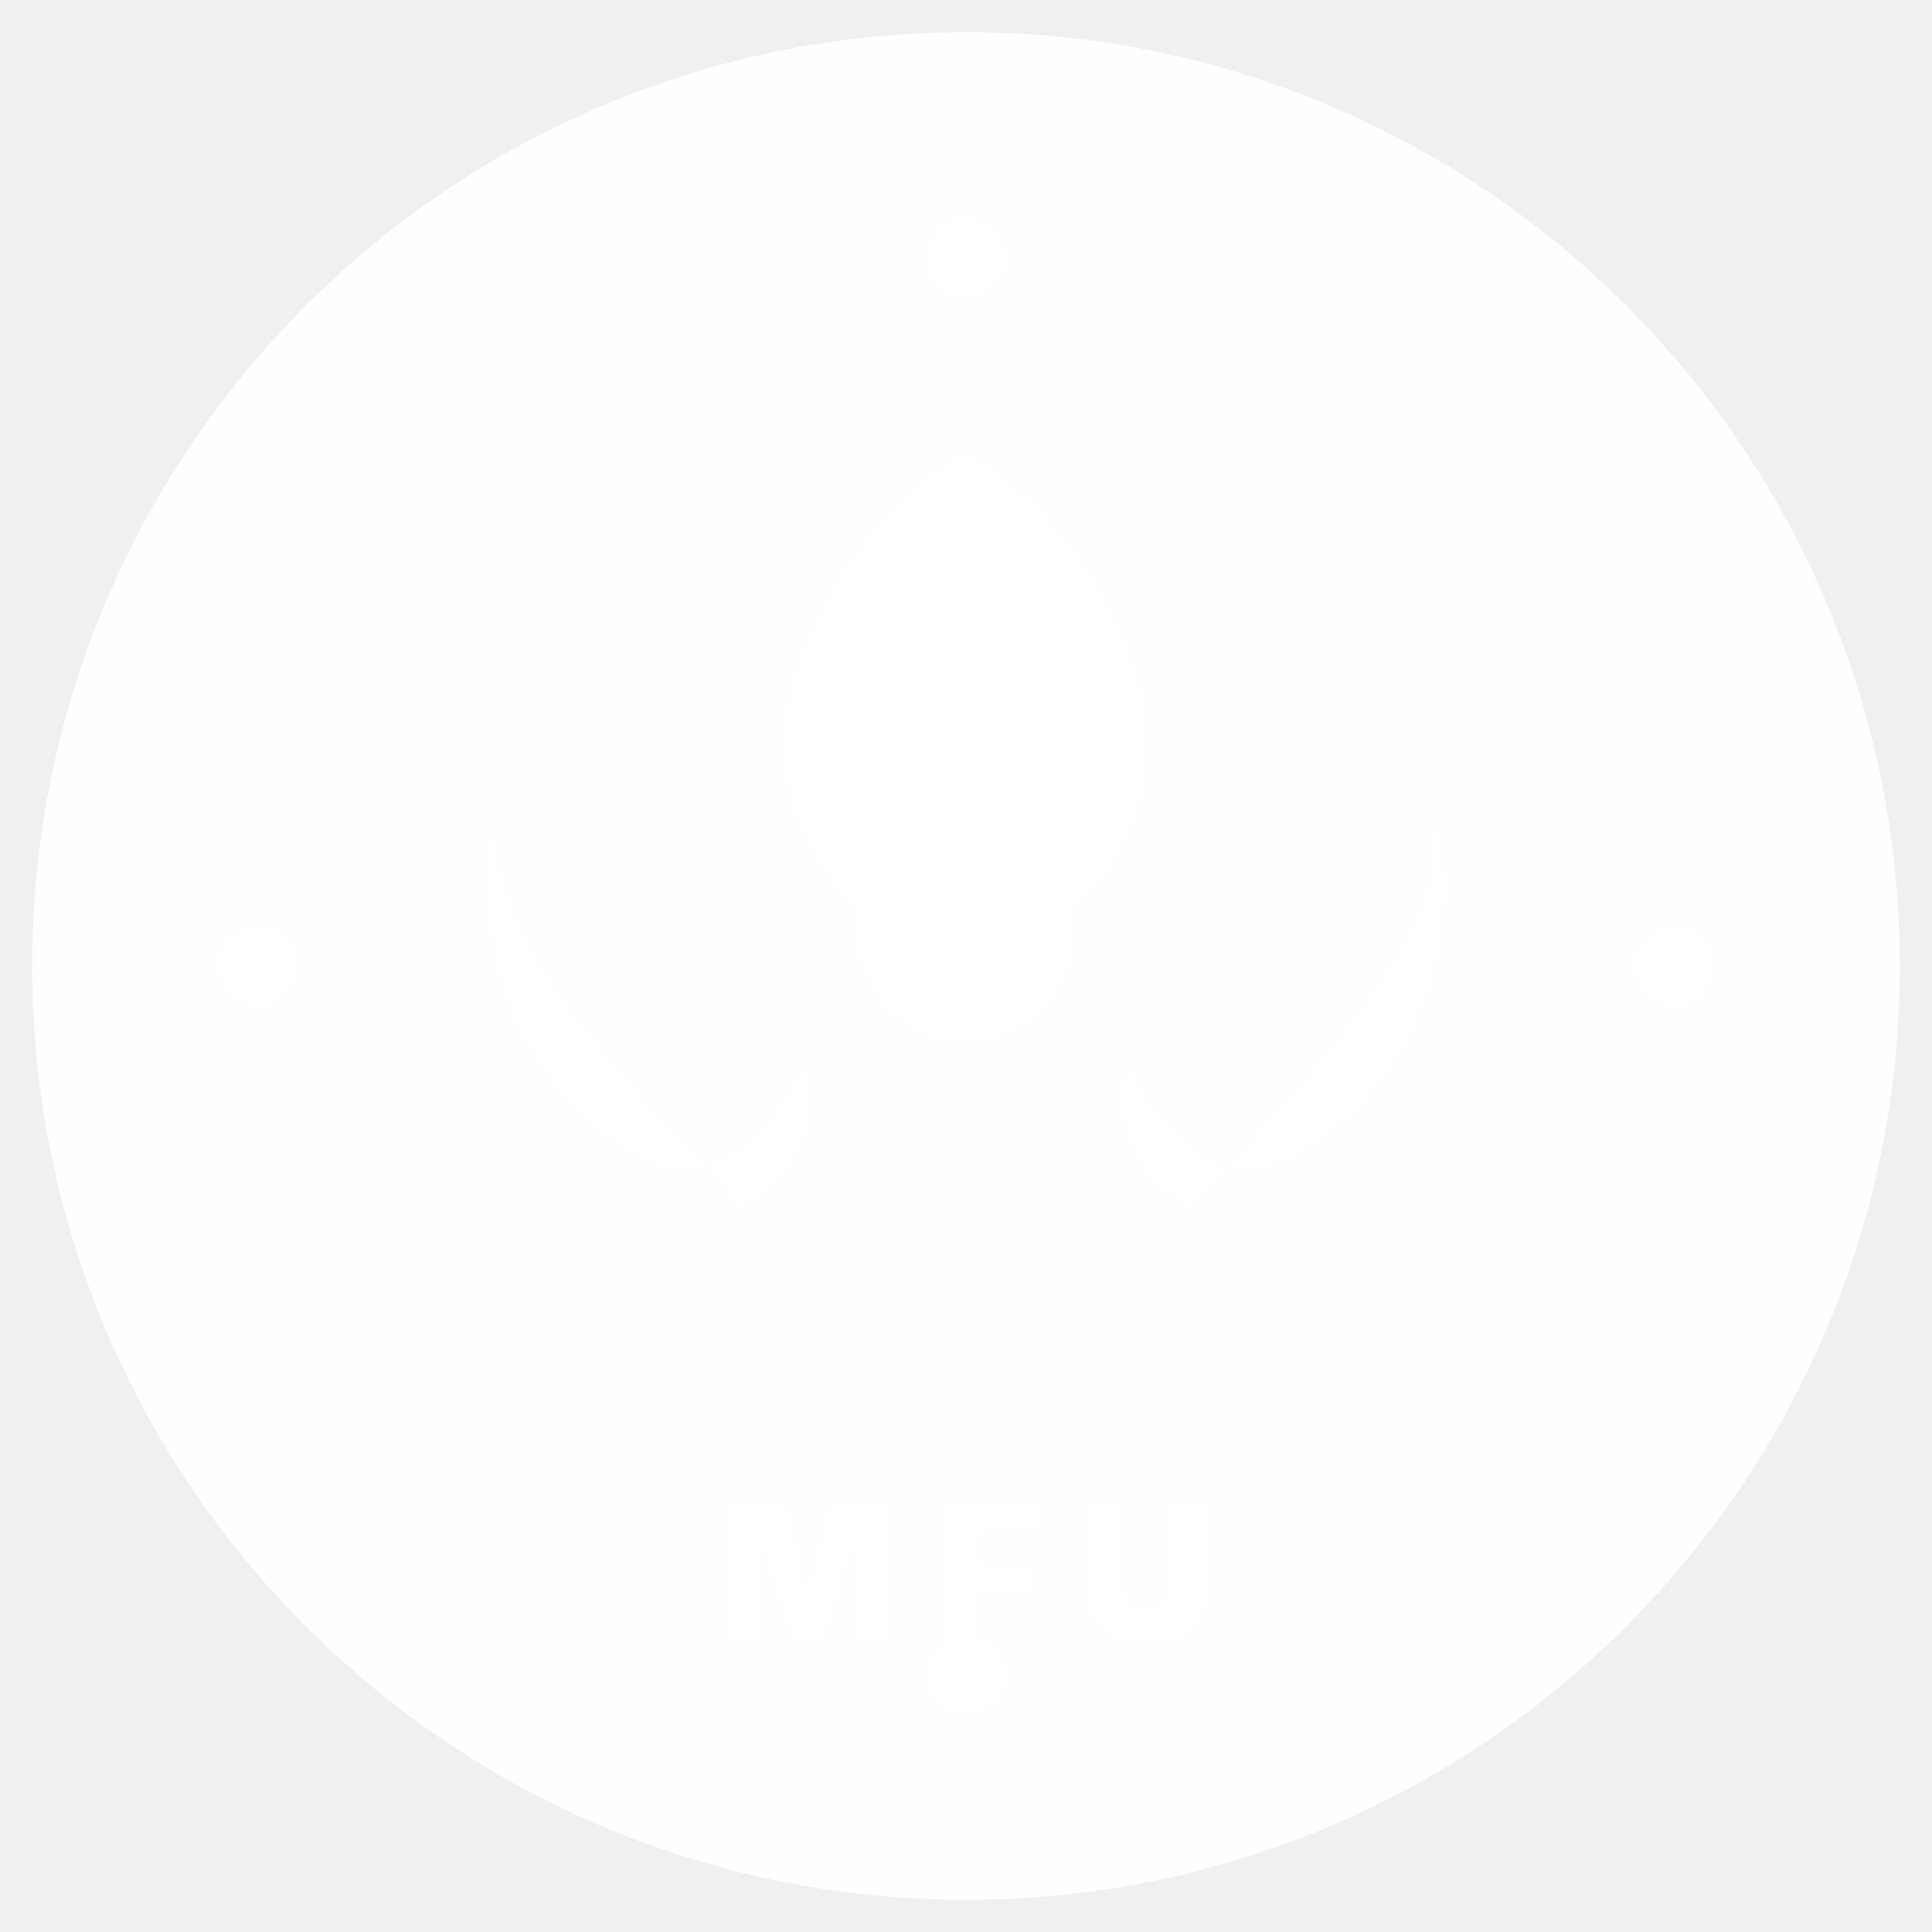
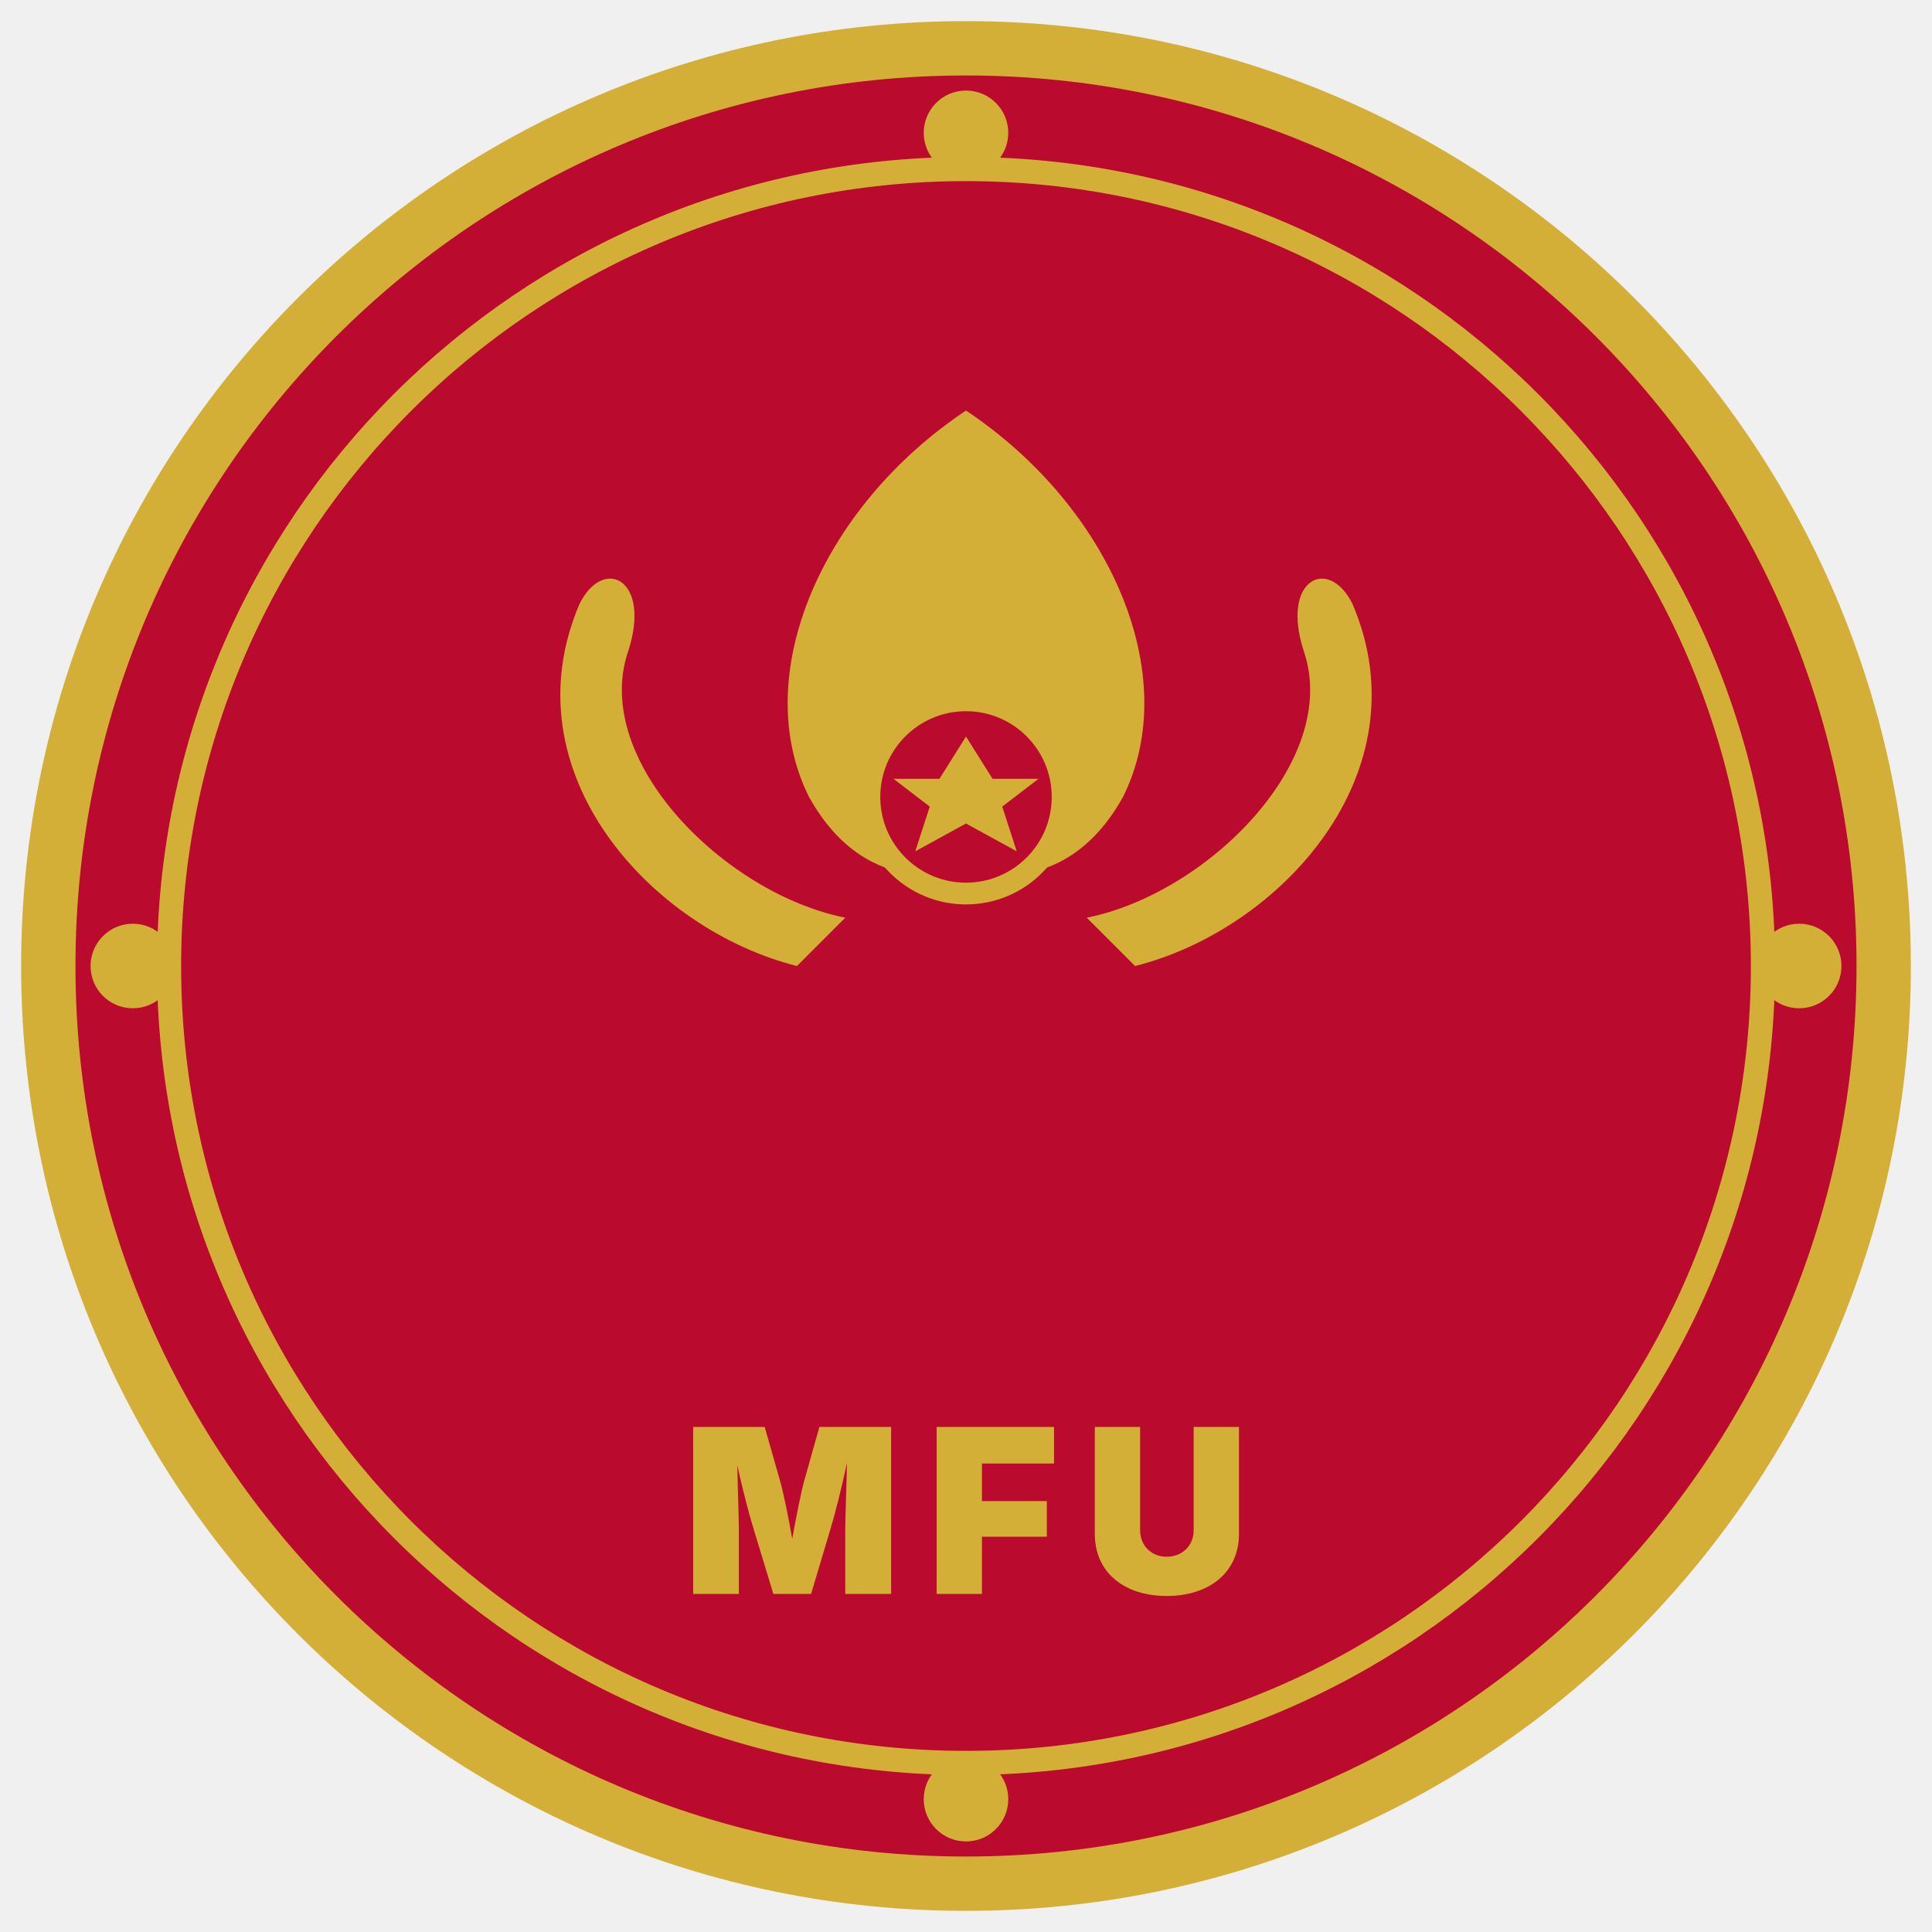
- <svg xmlns="http://www.w3.org/2000/svg" viewBox="0 0 120 120" fill="none">
-   <circle cx="60" cy="60" r="58" fill="white" opacity="0.95" />
-   <circle cx="60" cy="16" r="2.5" fill="white" />
-   <circle cx="60" cy="104" r="2.5" fill="white" />
-   <circle cx="16" cy="60" r="2.5" fill="white" />
-   <circle cx="104" cy="60" r="2.5" fill="white" />
-   <g transform="translate(60,58)">
-     <path d="M0,-30 C8,-25 14,-14 10,-6 C6,2 0,0 0,0 C0,0 -6,2 -10,-6 C-14,-14 -8,-25 0,-30Z" fill="white" opacity="0.9" />
-     <path d="M28.5,-9.3 C32,-1 28,10 20,14 C14,17 10,8 10,8 C10,8 8,14 14,17 C20,10 32,-1 28.5,-9.3Z" fill="white" opacity="0.9" />
-     <path d="M17.6,24.3 C8,26 -2,22 -6,14 C-8,10 -4,6 -4,6 C-4,6 -8,10 -6,14 C-2,22 8,26 17.6,24.3Z" fill="white" opacity="0.9" />
-     <path d="M-17.6,24.3 C-8,26 2,22 6,14 C8,10 4,6 4,6 C4,6 8,10 6,14 C2,22 -8,26 -17.6,24.3Z" fill="white" opacity="0.85" />
-     <path d="M-28.5,-9.3 C-32,-1 -28,10 -20,14 C-14,17 -10,8 -10,8 C-10,8 -8,14 -14,17 C-20,10 -32,-1 -28.5,-9.3Z" fill="white" opacity="0.85" />
-     <circle cx="0" cy="0" r="6" fill="white" stroke="white" stroke-width="1.5" />
-     <polygon points="0,-4 1,-1.5 4,-1.5 1.5,0.5 2.5,4 0,2 -2.5,4 -1.5,0.5 -4,-1.5 -1,-1.5" fill="white" />
+ <svg xmlns="http://www.w3.org/2000/svg" viewBox="0 0 160 160" fill="none">
+   <circle cx="80" cy="80" r="76" fill="#ba0b2f" stroke="#d4af37" stroke-width="4.5" />
+   <circle cx="80" cy="80" r="66" stroke="#d4af37" stroke-width="2" fill="none" />
+   <circle cx="80" cy="11" r="3.5" fill="#d4af37" />
+   <circle cx="80" cy="149" r="3.5" fill="#d4af37" />
+   <circle cx="11" cy="80" r="3.5" fill="#d4af37" />
+   <circle cx="149" cy="80" r="3.5" fill="#d4af37" />
+   <g transform="translate(80,72)">
+     <path d="M0,-38 C12,-30 18,-16 13,-6 C8,3 0,0 0,0 C0,0 -8,3 -13,-6 C-18,-16 -12,-30 0,-38Z" fill="#d4af37" />
+     <circle cx="0" cy="-6" r="8" fill="#ba0b2f" stroke="#d4af37" stroke-width="1.8" />
+     <polygon points="0,-11 2.2,-7.5 6,-7.5 3,-5.2 4.2,-1.5 0,-3.8 -4.2,-1.5 -3,-5.2 -6,-7.5 -2.2,-7.5" fill="#d4af37" />
+     <path d="M-14,8 C-26,5 -38,-8 -32,-22 C-30,-26 -26,-24 -28,-18 C-31,-9 -20,2 -10,4 Z" fill="#d4af37" />
+     <path d="M14,8 C26,5 38,-8 32,-22 C30,-26 26,-24 28,-18 C31,-9 20,2 10,4 Z" fill="#d4af37" />
  </g>
-   <text x="60" y="102" text-anchor="middle" fill="white" font-size="12" font-weight="900" font-family="system-ui,-apple-system,sans-serif" letter-spacing="2">MFU</text>
+   <text x="80" y="132" text-anchor="middle" fill="#d4af37" font-size="19" font-weight="900" font-family="system-ui, -apple-system, sans-serif" letter-spacing="2">MFU</text>
</svg>
